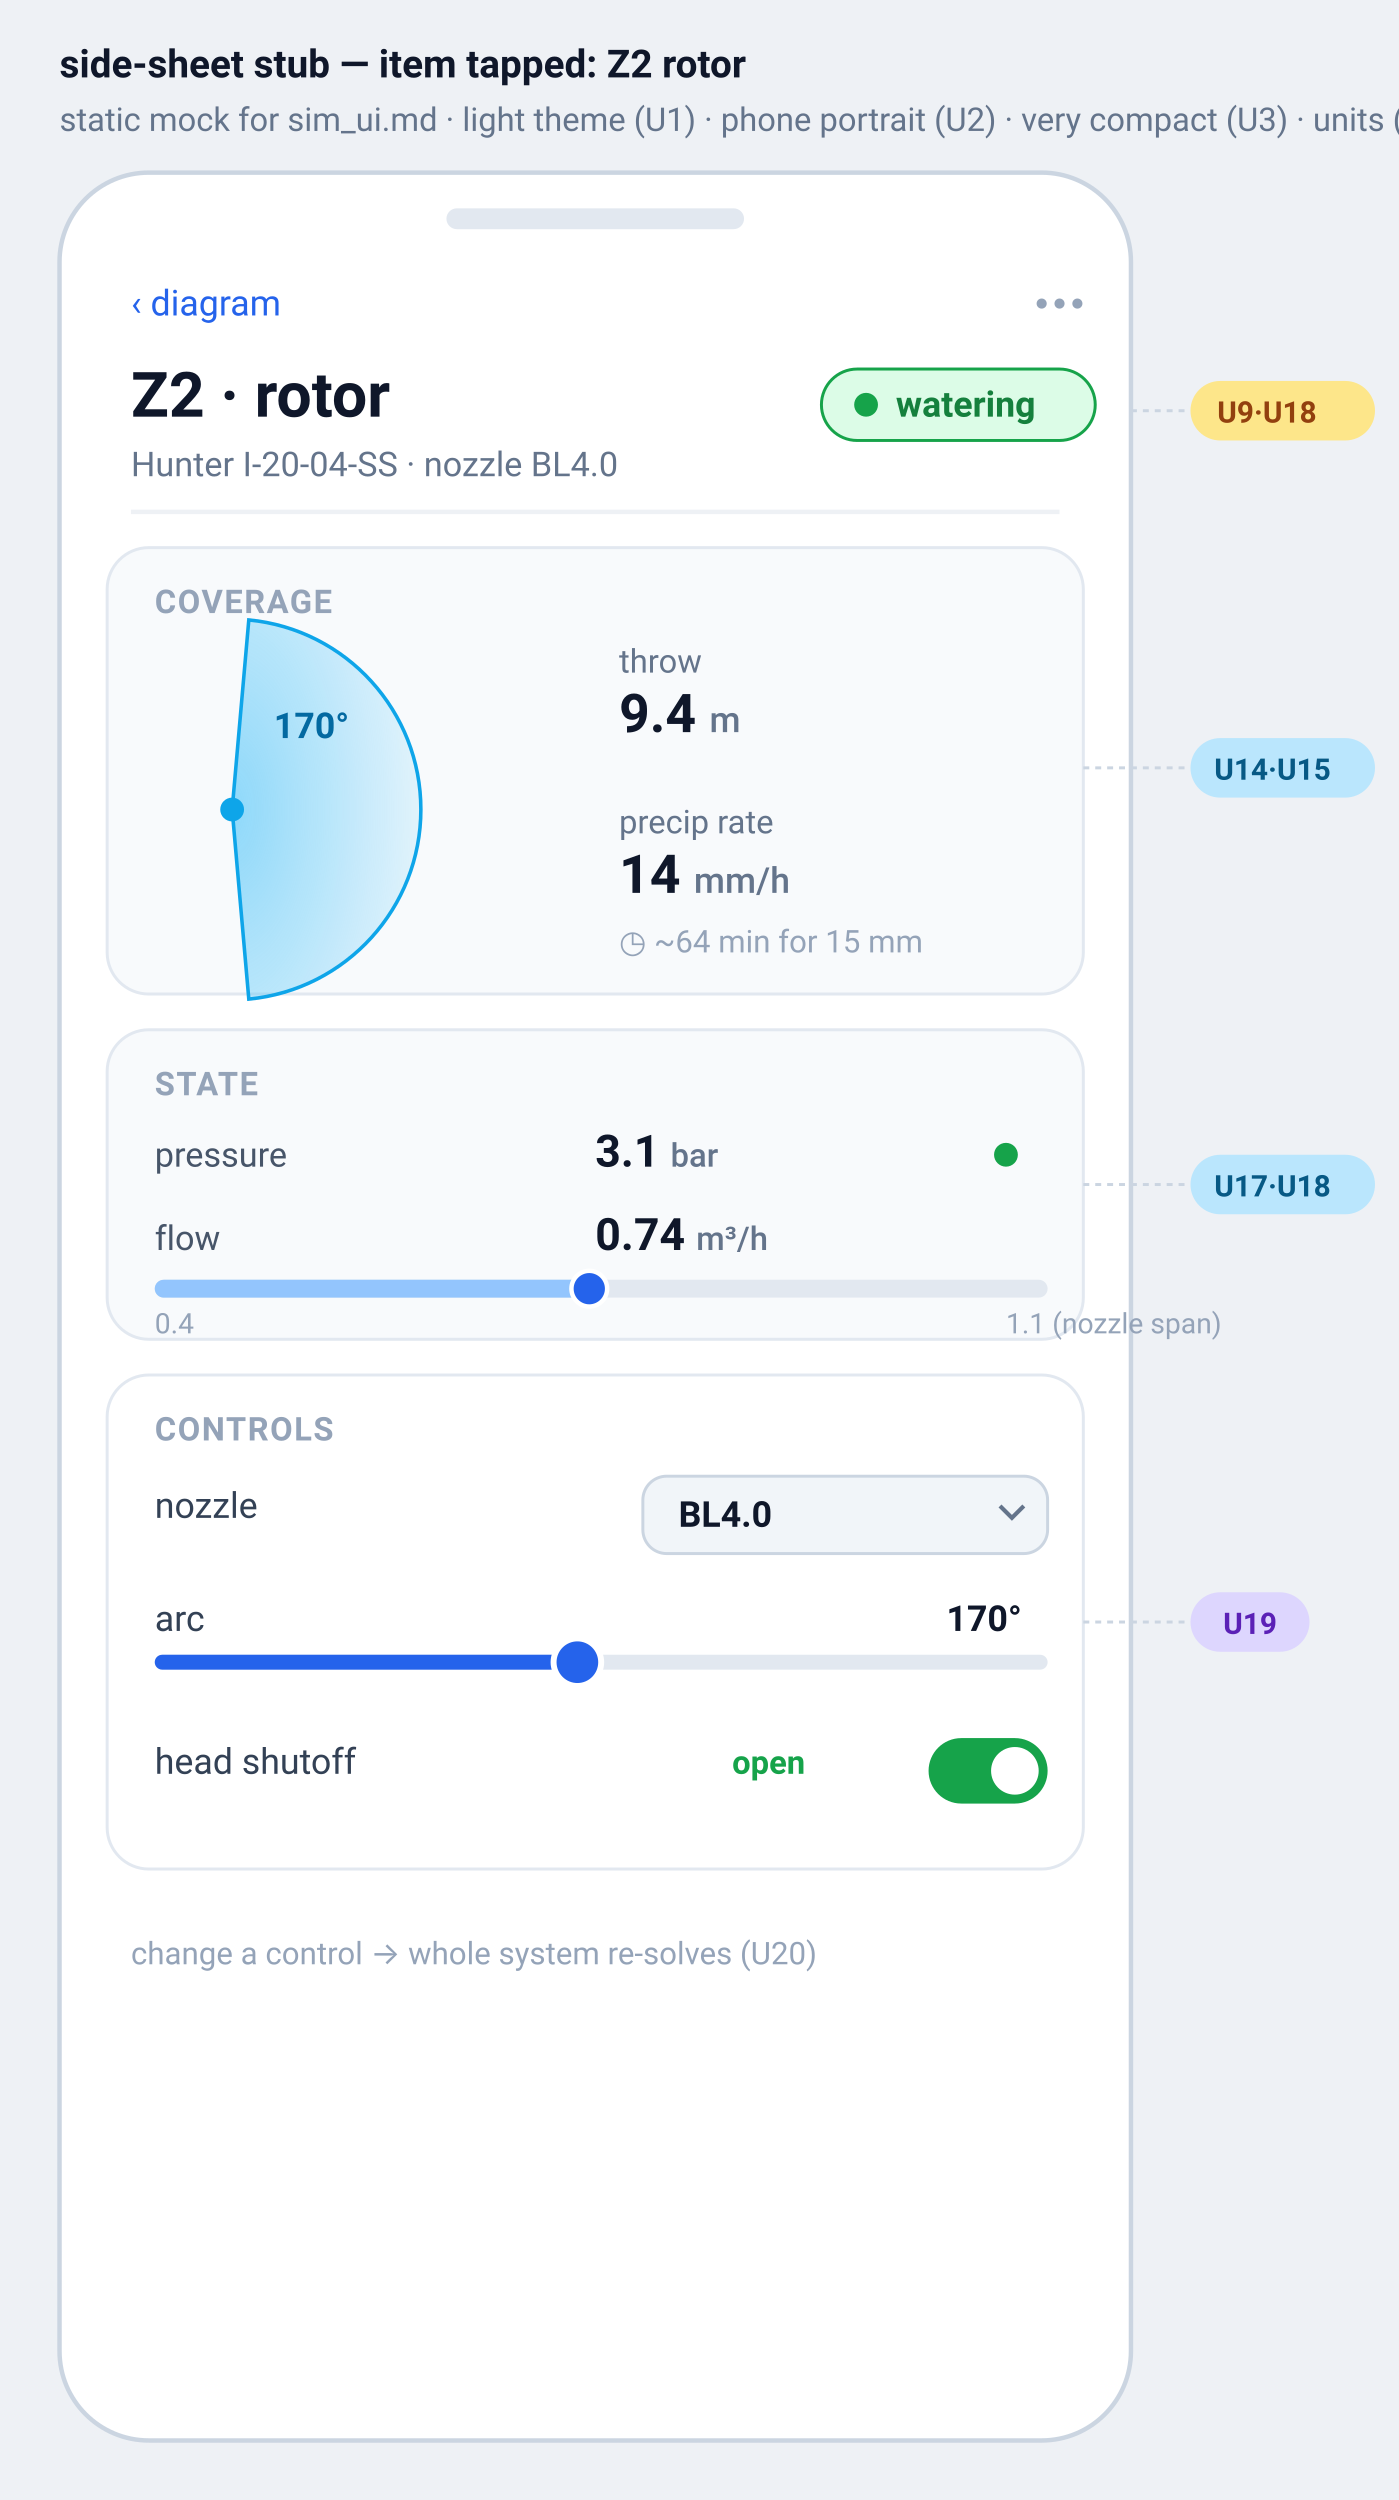
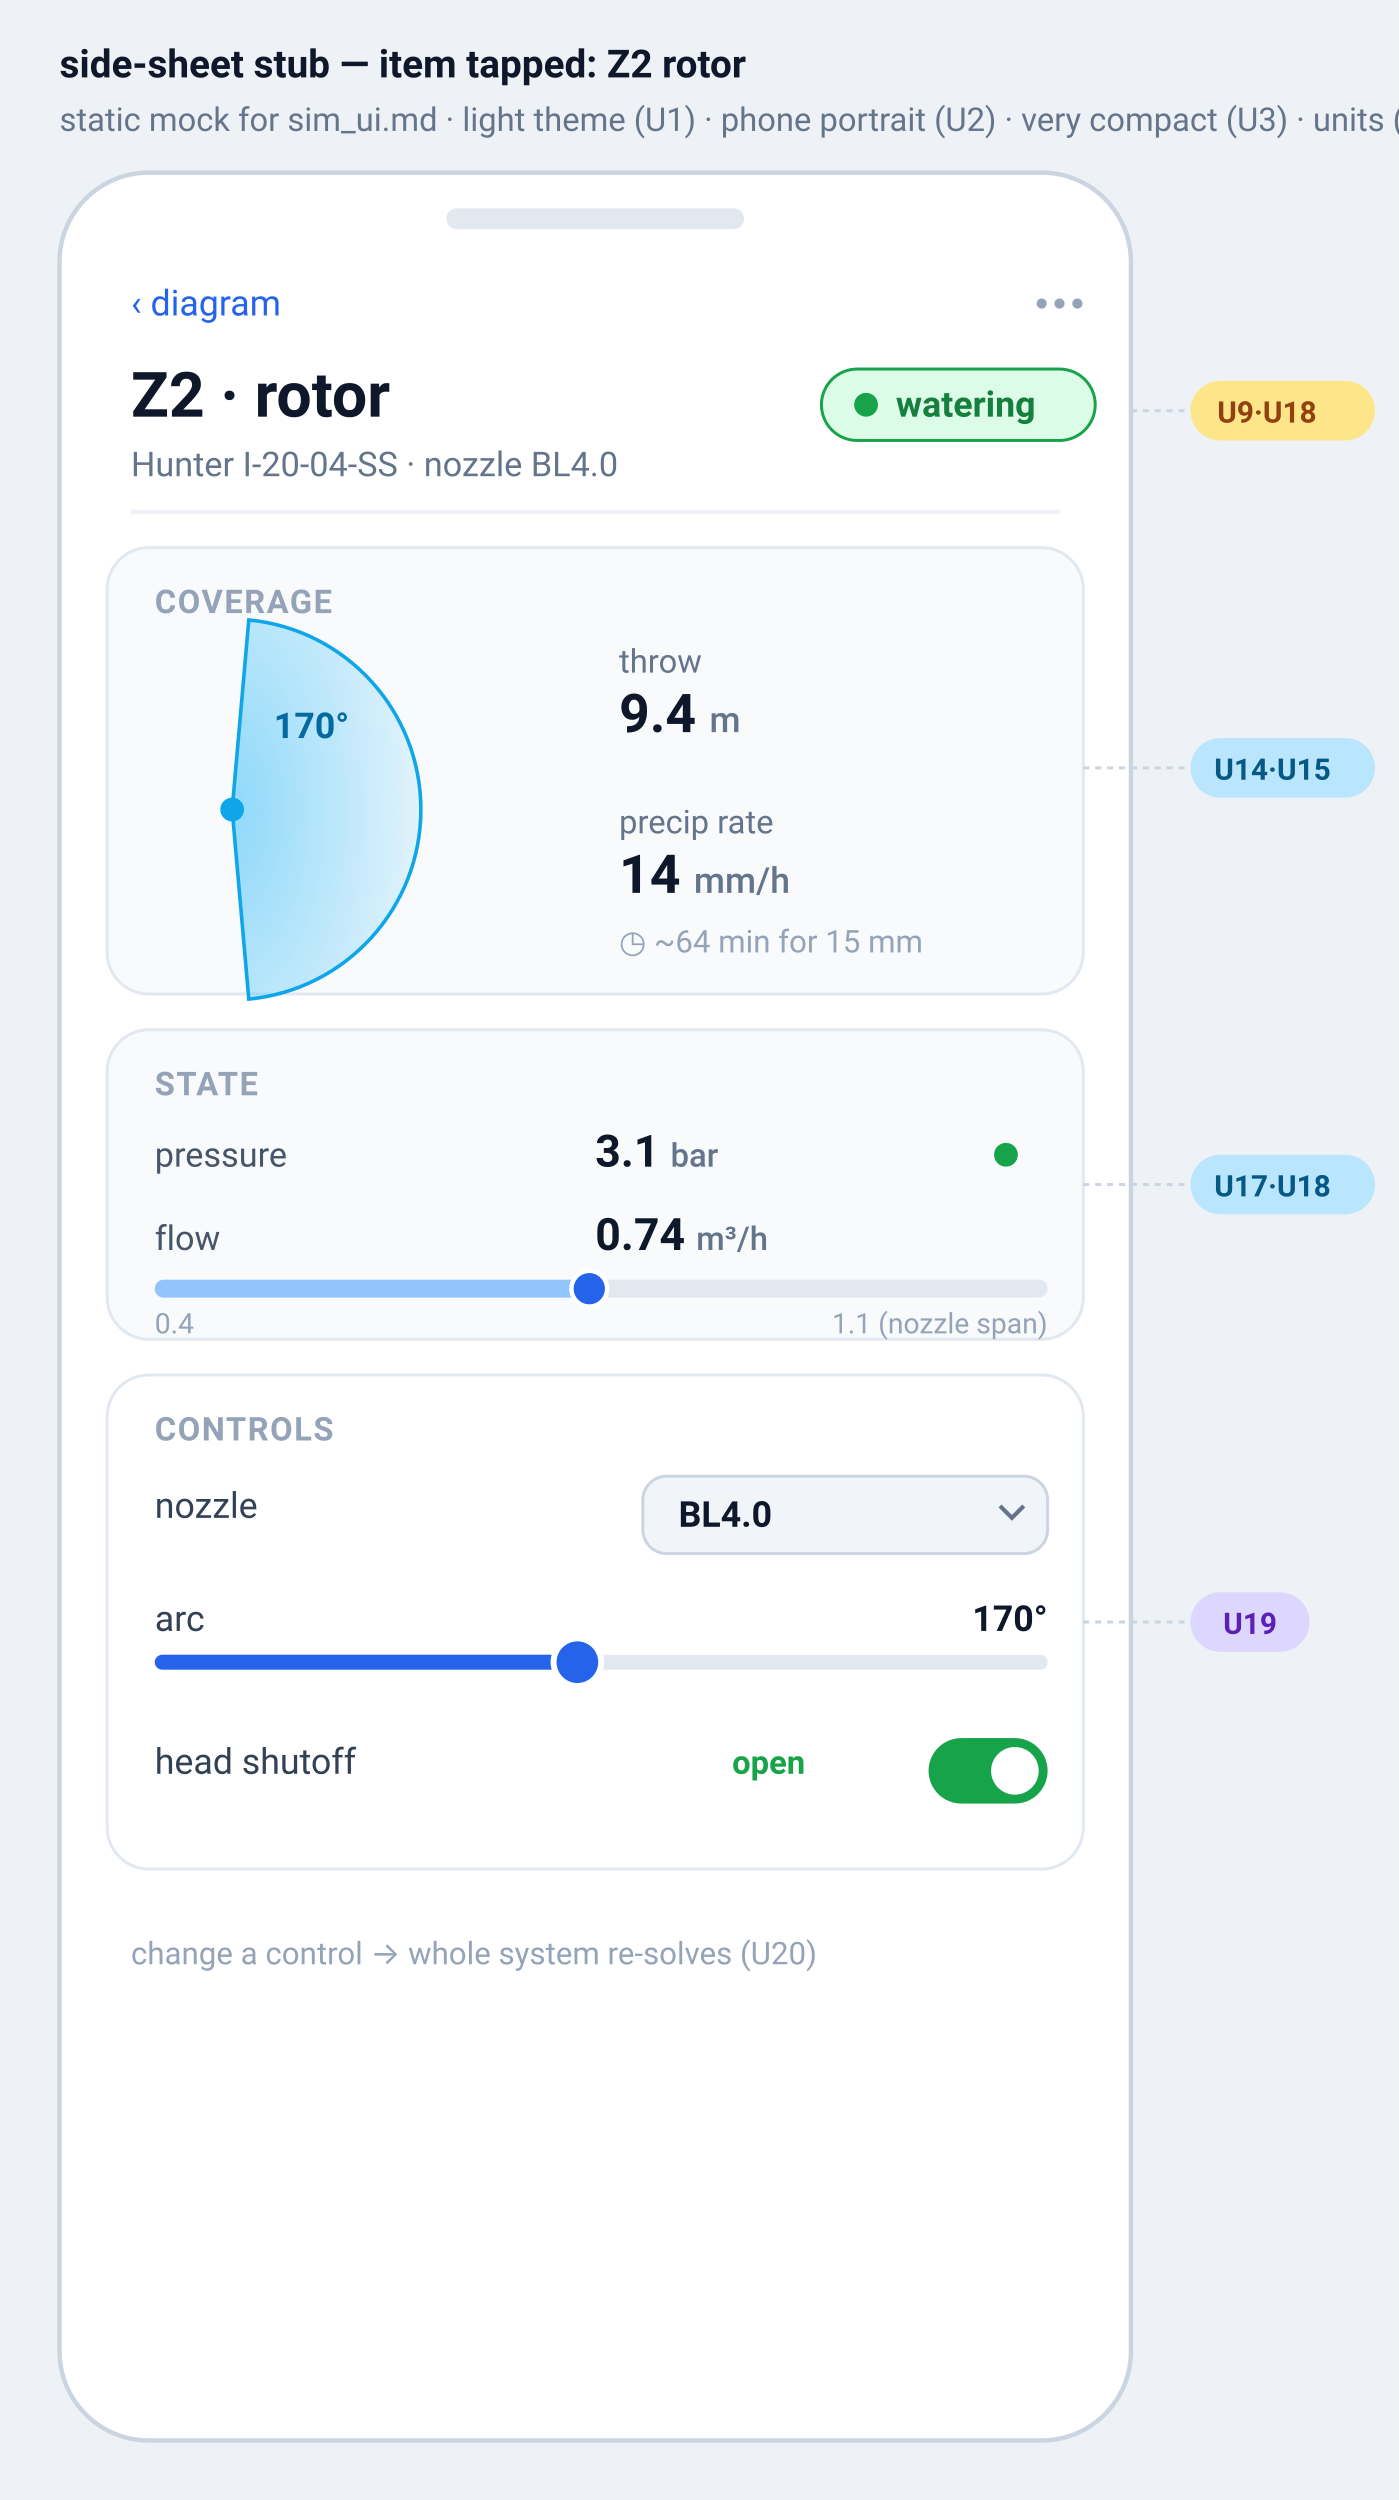
<svg xmlns="http://www.w3.org/2000/svg" width="470" height="840" viewBox="0 0 470 840" font-family="system-ui, -apple-system, Segoe UI, Roboto, sans-serif">
  <rect x="0" y="0" width="470" height="840" fill="#eef1f5" />
  <text x="20" y="26" font-size="13" font-weight="700" fill="#0f172a">side-sheet stub — item tapped: Z2 rotor</text>
  <text x="20" y="44" font-size="11" fill="#64748b">static mock for sim_ui.md · light theme (U1) · phone portrait (U2) · very compact (U3) · units (U4)</text>
  <rect x="20" y="58" width="360" height="762" rx="30" fill="#ffffff" stroke="#cbd5e1" stroke-width="1.5" />
  <rect x="150" y="70" width="100" height="7" rx="3.5" fill="#e2e8f0" />
  <text x="44" y="106" font-size="12" fill="#2563eb">‹ diagram</text>
  <circle cx="350" cy="102" r="1.7" fill="#94a3b8" />
  <circle cx="356" cy="102" r="1.7" fill="#94a3b8" />
  <circle cx="362" cy="102" r="1.7" fill="#94a3b8" />
  <text x="44" y="140" font-size="21" font-weight="700" fill="#0f172a">Z2 · rotor</text>
  <rect x="276" y="124" width="92" height="24" rx="12" fill="#dcfce7" stroke="#16a34a" stroke-width="1" />
  <circle cx="291" cy="136" r="4" fill="#16a34a" />
  <text x="301" y="140" font-size="12" font-weight="600" fill="#15803d">watering</text>
  <text x="44" y="160" font-size="11.5" fill="#64748b">Hunter I-20-04-SS · nozzle BL4.0</text>
  <line x1="44" y1="172" x2="356" y2="172" stroke="#eef1f5" stroke-width="1.5" />
  <rect x="36" y="184" width="328" height="150" rx="14" fill="#f8fafc" stroke="#e2e8f0" stroke-width="1" />
  <text x="52" y="206" font-size="11" font-weight="600" fill="#94a3b8" letter-spacing="0.5">COVERAGE</text>
  <defs>
    <radialGradient id="wedge" cx="0%" cy="50%" r="100%">
      <stop offset="0%" stop-color="#38bdf8" stop-opacity="0.55" />
      <stop offset="100%" stop-color="#38bdf8" stop-opacity="0.12" />
    </radialGradient>
  </defs>
  <path d="M 78 272 L 83.6 208.3 A 64 64 0 0 1 83.6 335.7 Z" fill="url(#wedge)" stroke="#0ea5e9" stroke-width="1.2" />
  <circle cx="78" cy="272" r="4" fill="#0ea5e9" />
  <text x="92" y="248" font-size="12" font-weight="600" fill="#0369a1">170°</text>
  <text x="208" y="226" font-size="11" fill="#64748b">throw</text>
  <text x="208" y="246" font-size="18" font-weight="700" fill="#0f172a">9.4 <tspan font-size="12" font-weight="500" fill="#64748b">m</tspan>
  </text>
  <text x="208" y="280" font-size="11" fill="#64748b">precip rate</text>
  <text x="208" y="300" font-size="18" font-weight="700" fill="#0f172a">14 <tspan font-size="12" font-weight="500" fill="#64748b">mm/h</tspan>
  </text>
  <text x="208" y="320" font-size="10.5" fill="#94a3b8">◷ ~64 min for 15 mm</text>
  <rect x="36" y="346" width="328" height="104" rx="14" fill="#f8fafc" stroke="#e2e8f0" stroke-width="1" />
  <text x="52" y="368" font-size="11" font-weight="600" fill="#94a3b8" letter-spacing="0.5">STATE</text>
  <text x="52" y="392" font-size="11.5" fill="#475569">pressure</text>
  <text x="200" y="392" font-size="15" font-weight="700" fill="#0f172a">3.1 <tspan font-size="11" font-weight="500" fill="#64748b">bar</tspan>
  </text>
  <circle cx="338" cy="388" r="4" fill="#16a34a" />
  <text x="52" y="420" font-size="11.5" fill="#475569">flow</text>
  <text x="200" y="420" font-size="15" font-weight="700" fill="#0f172a">0.74 <tspan font-size="11" font-weight="500" fill="#64748b">m³/h</tspan>
  </text>
  <rect x="52" y="430" width="300" height="6" rx="3" fill="#e2e8f0" />
  <rect x="52" y="430" width="146" height="6" rx="3" fill="#93c5fd" />
  <circle cx="198" cy="433" r="6" fill="#2563eb" stroke="#fff" stroke-width="1.5" />
  <text x="52" y="448" font-size="9.5" fill="#94a3b8">0.4</text>
-   <text x="338" y="448" font-size="9.5" fill="#94a3b8">1.1 (nozzle span)</text>
+   <text x="352" y="448" font-size="9.5" fill="#94a3b8" text-anchor="end">1.1 (nozzle span)</text>
  <rect x="36" y="462" width="328" height="166" rx="14" fill="#ffffff" stroke="#e2e8f0" stroke-width="1" />
  <text x="52" y="484" font-size="11" font-weight="600" fill="#94a3b8" letter-spacing="0.5">CONTROLS</text>
  <text x="52" y="510" font-size="12" fill="#334155">nozzle</text>
  <rect x="216" y="496" width="136" height="26" rx="8" fill="#f1f5f9" stroke="#cbd5e1" />
  <text x="228" y="513" font-size="12" font-weight="600" fill="#0f172a">BL4.0</text>
  <path d="M 336 506 l 4 4 l 4 -4" fill="none" stroke="#64748b" stroke-width="1.4" />
  <text x="52" y="548" font-size="12" fill="#334155">arc</text>
-   <text x="318" y="548" font-size="12" font-weight="600" fill="#0f172a">170°</text>
+   <text x="352" y="548" font-size="12" font-weight="600" fill="#0f172a" text-anchor="end">170°</text>
  <rect x="52" y="556" width="300" height="5" rx="2.5" fill="#e2e8f0" />
  <rect x="52" y="556" width="142" height="5" rx="2.5" fill="#2563eb" />
  <circle cx="194" cy="558.5" r="8" fill="#2563eb" stroke="#fff" stroke-width="2" />
  <text x="52" y="596" font-size="12" fill="#334155">head shutoff</text>
  <text x="246" y="596" font-size="11" fill="#16a34a" font-weight="600">open</text>
  <rect x="312" y="584" width="40" height="22" rx="11" fill="#16a34a" />
  <circle cx="341" cy="595" r="8" fill="#ffffff" />
  <text x="44" y="660" font-size="10.5" fill="#94a3b8">change a control → whole system re-solves (U20)</text>
  <g font-size="10" font-weight="700">
    <line x1="380" y1="138" x2="400" y2="138" stroke="#cbd5e1" stroke-dasharray="2 2" />
    <rect x="400" y="128" width="62" height="20" rx="10" fill="#fde68a" />
    <text x="409" y="142" fill="#92400e">U9·U18</text>
    <line x1="364" y1="258" x2="400" y2="258" stroke="#cbd5e1" stroke-dasharray="2 2" />
    <rect x="400" y="248" width="62" height="20" rx="10" fill="#bae6fd" />
    <text x="408" y="262" fill="#075985">U14·U15</text>
    <line x1="364" y1="398" x2="400" y2="398" stroke="#cbd5e1" stroke-dasharray="2 2" />
    <rect x="400" y="388" width="62" height="20" rx="10" fill="#bae6fd" />
    <text x="408" y="402" fill="#075985">U17·U18</text>
    <line x1="364" y1="545" x2="400" y2="545" stroke="#cbd5e1" stroke-dasharray="2 2" />
    <rect x="400" y="535" width="40" height="20" rx="10" fill="#ddd6fe" />
    <text x="411" y="549" fill="#5b21b6">U19</text>
  </g>
</svg>
